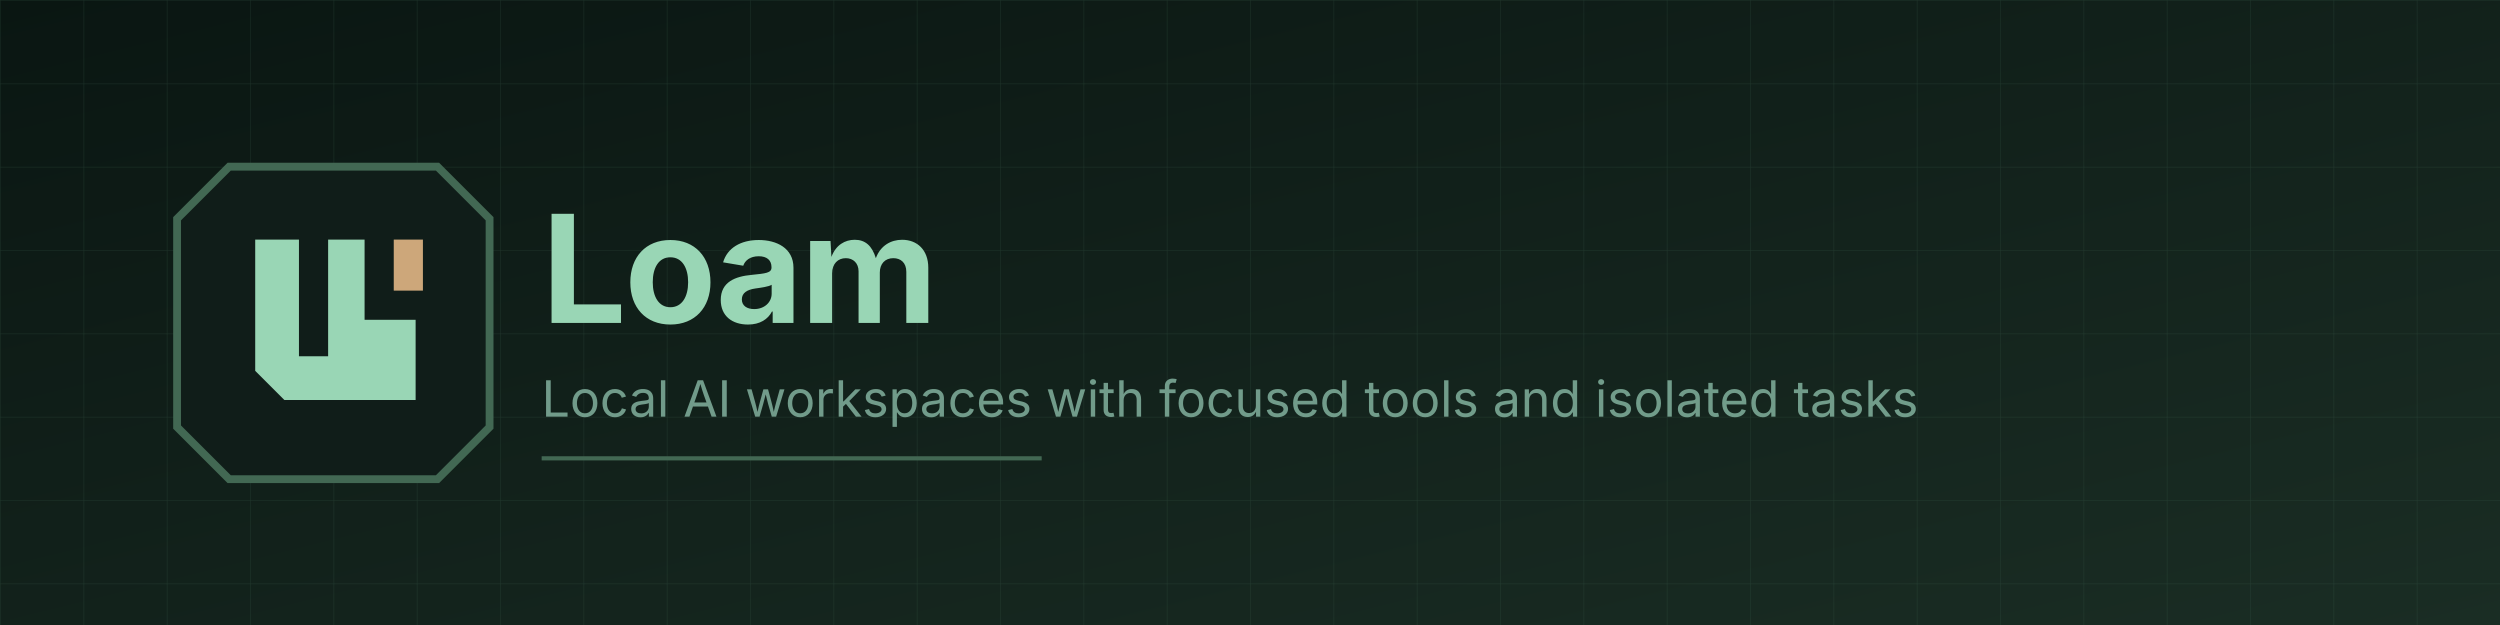
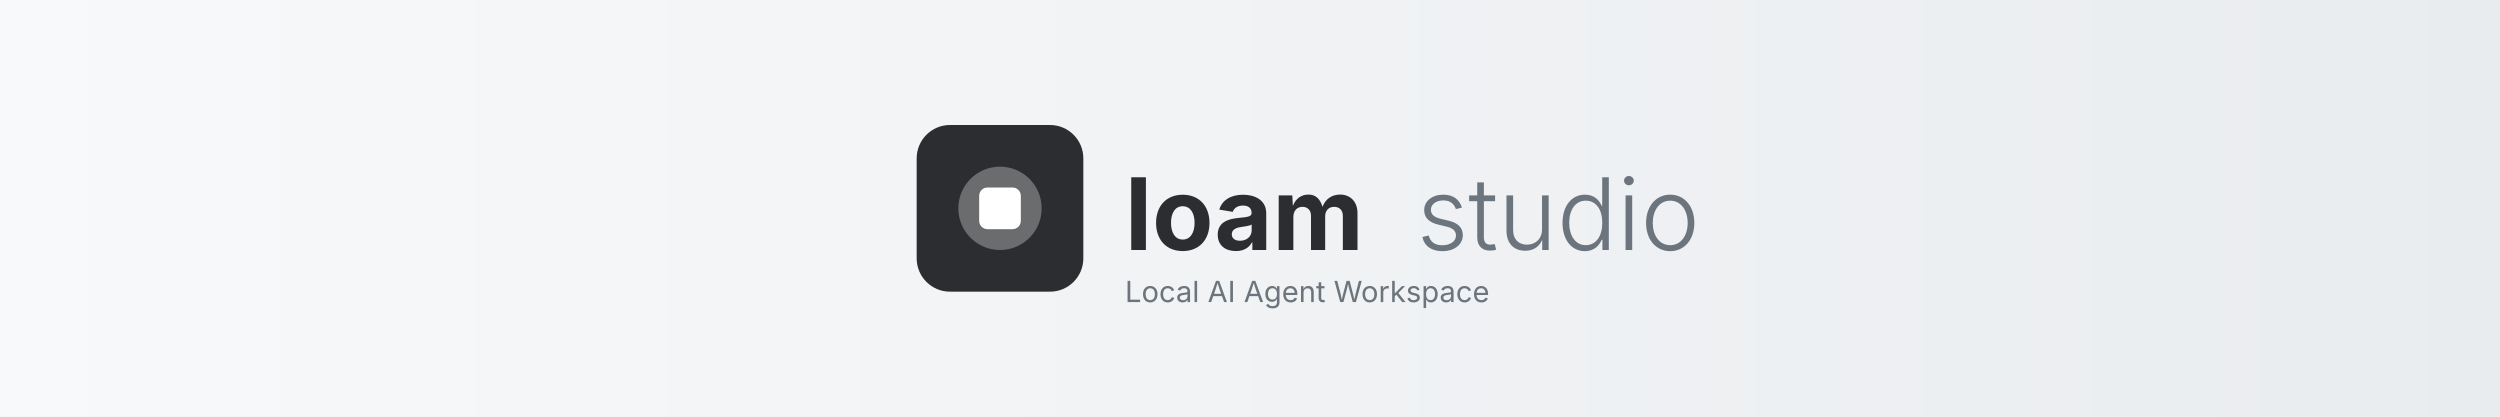
- <svg xmlns="http://www.w3.org/2000/svg" viewBox="0 0 1200 300">
+ <svg xmlns="http://www.w3.org/2000/svg" width="1200" height="200" viewBox="0 0 1200 200">
  <defs>
-     <linearGradient id="bgGrad" x1="0%" y1="0%" x2="100%" y2="100%">
-       <stop offset="0%" style="stop-color:#0a1612;stop-opacity:1" />
-       <stop offset="100%" style="stop-color:#1a2d24;stop-opacity:1" />
+     <linearGradient id="bgGradient" x1="0%" y1="0%" x2="100%" y2="0%">
+       <stop offset="0%" style="stop-color:#f8f9fa;stop-opacity:1" />
+       <stop offset="100%" style="stop-color:#e9ecef;stop-opacity:1" />
    </linearGradient>
  </defs>
-   <rect width="1200" height="300" fill="url(#bgGrad)" />
-   <pattern id="grid" width="40" height="40" patternUnits="userSpaceOnUse">
-     <path d="M 40 0 L 0 0 0 40" fill="none" stroke="#426853" stroke-width="0.5" opacity="0.3" />
-   </pattern>
-   <rect width="1200" height="300" fill="url(#grid)" />
-   <g transform="translate(80, 75) scale(2.5)">
-     <path d="M12 2h40l10 10v40L52 62H12L2 52V12z" fill="#101d19" stroke="#426853" stroke-width="1.5" />
-     <g transform="translate(10 9) scale(1.4)" color="#99d6b5">
-       <path fill="currentColor" stroke="none" d="M5 5h6v16h16v6H9l-4-4zM15 5h5v11h7v5H15z" />
-       <path fill="#cda77a" stroke="none" d="M24 5h4v7h-4z" />
-     </g>
-   </g>
-   <text x="260" y="155" font-family="system-ui, -apple-system, sans-serif" font-size="72" font-weight="700" fill="#99d6b5" letter-spacing="-1">
-     Loam
-   </text>
-   <text x="260" y="200" font-family="system-ui, -apple-system, sans-serif" font-size="24" font-weight="400" fill="#7ba896" opacity="0.9">
-     Local AI workspaces with focused tools and isolated tasks
-   </text>
-   <line x1="260" y1="220" x2="500" y2="220" stroke="#426853" stroke-width="2" />
+   <rect width="1200" height="200" fill="url(#bgGradient)" />
+   <rect x="440" y="60" width="80" height="80" rx="16" fill="#2b2d30" />
+   <circle cx="480" cy="100" r="20" fill="#ffffff" opacity="0.3" />
+   <rect x="470" y="90" width="20" height="20" rx="4" fill="#ffffff" />
+   <text x="540" y="120" font-family="-apple-system, BlinkMacSystemFont, 'Segoe UI', sans-serif" font-size="48" font-weight="700" fill="#2b2d30">loam</text>
+   <text x="680" y="120" font-family="-apple-system, BlinkMacSystemFont, 'Segoe UI', sans-serif" font-size="48" font-weight="300" fill="#6c757d">studio</text>
+   <text x="540" y="145" font-family="-apple-system, BlinkMacSystemFont, 'Segoe UI', sans-serif" font-size="14" font-weight="400" fill="#6c757d">Local AI Agent Workspace</text>
</svg>
